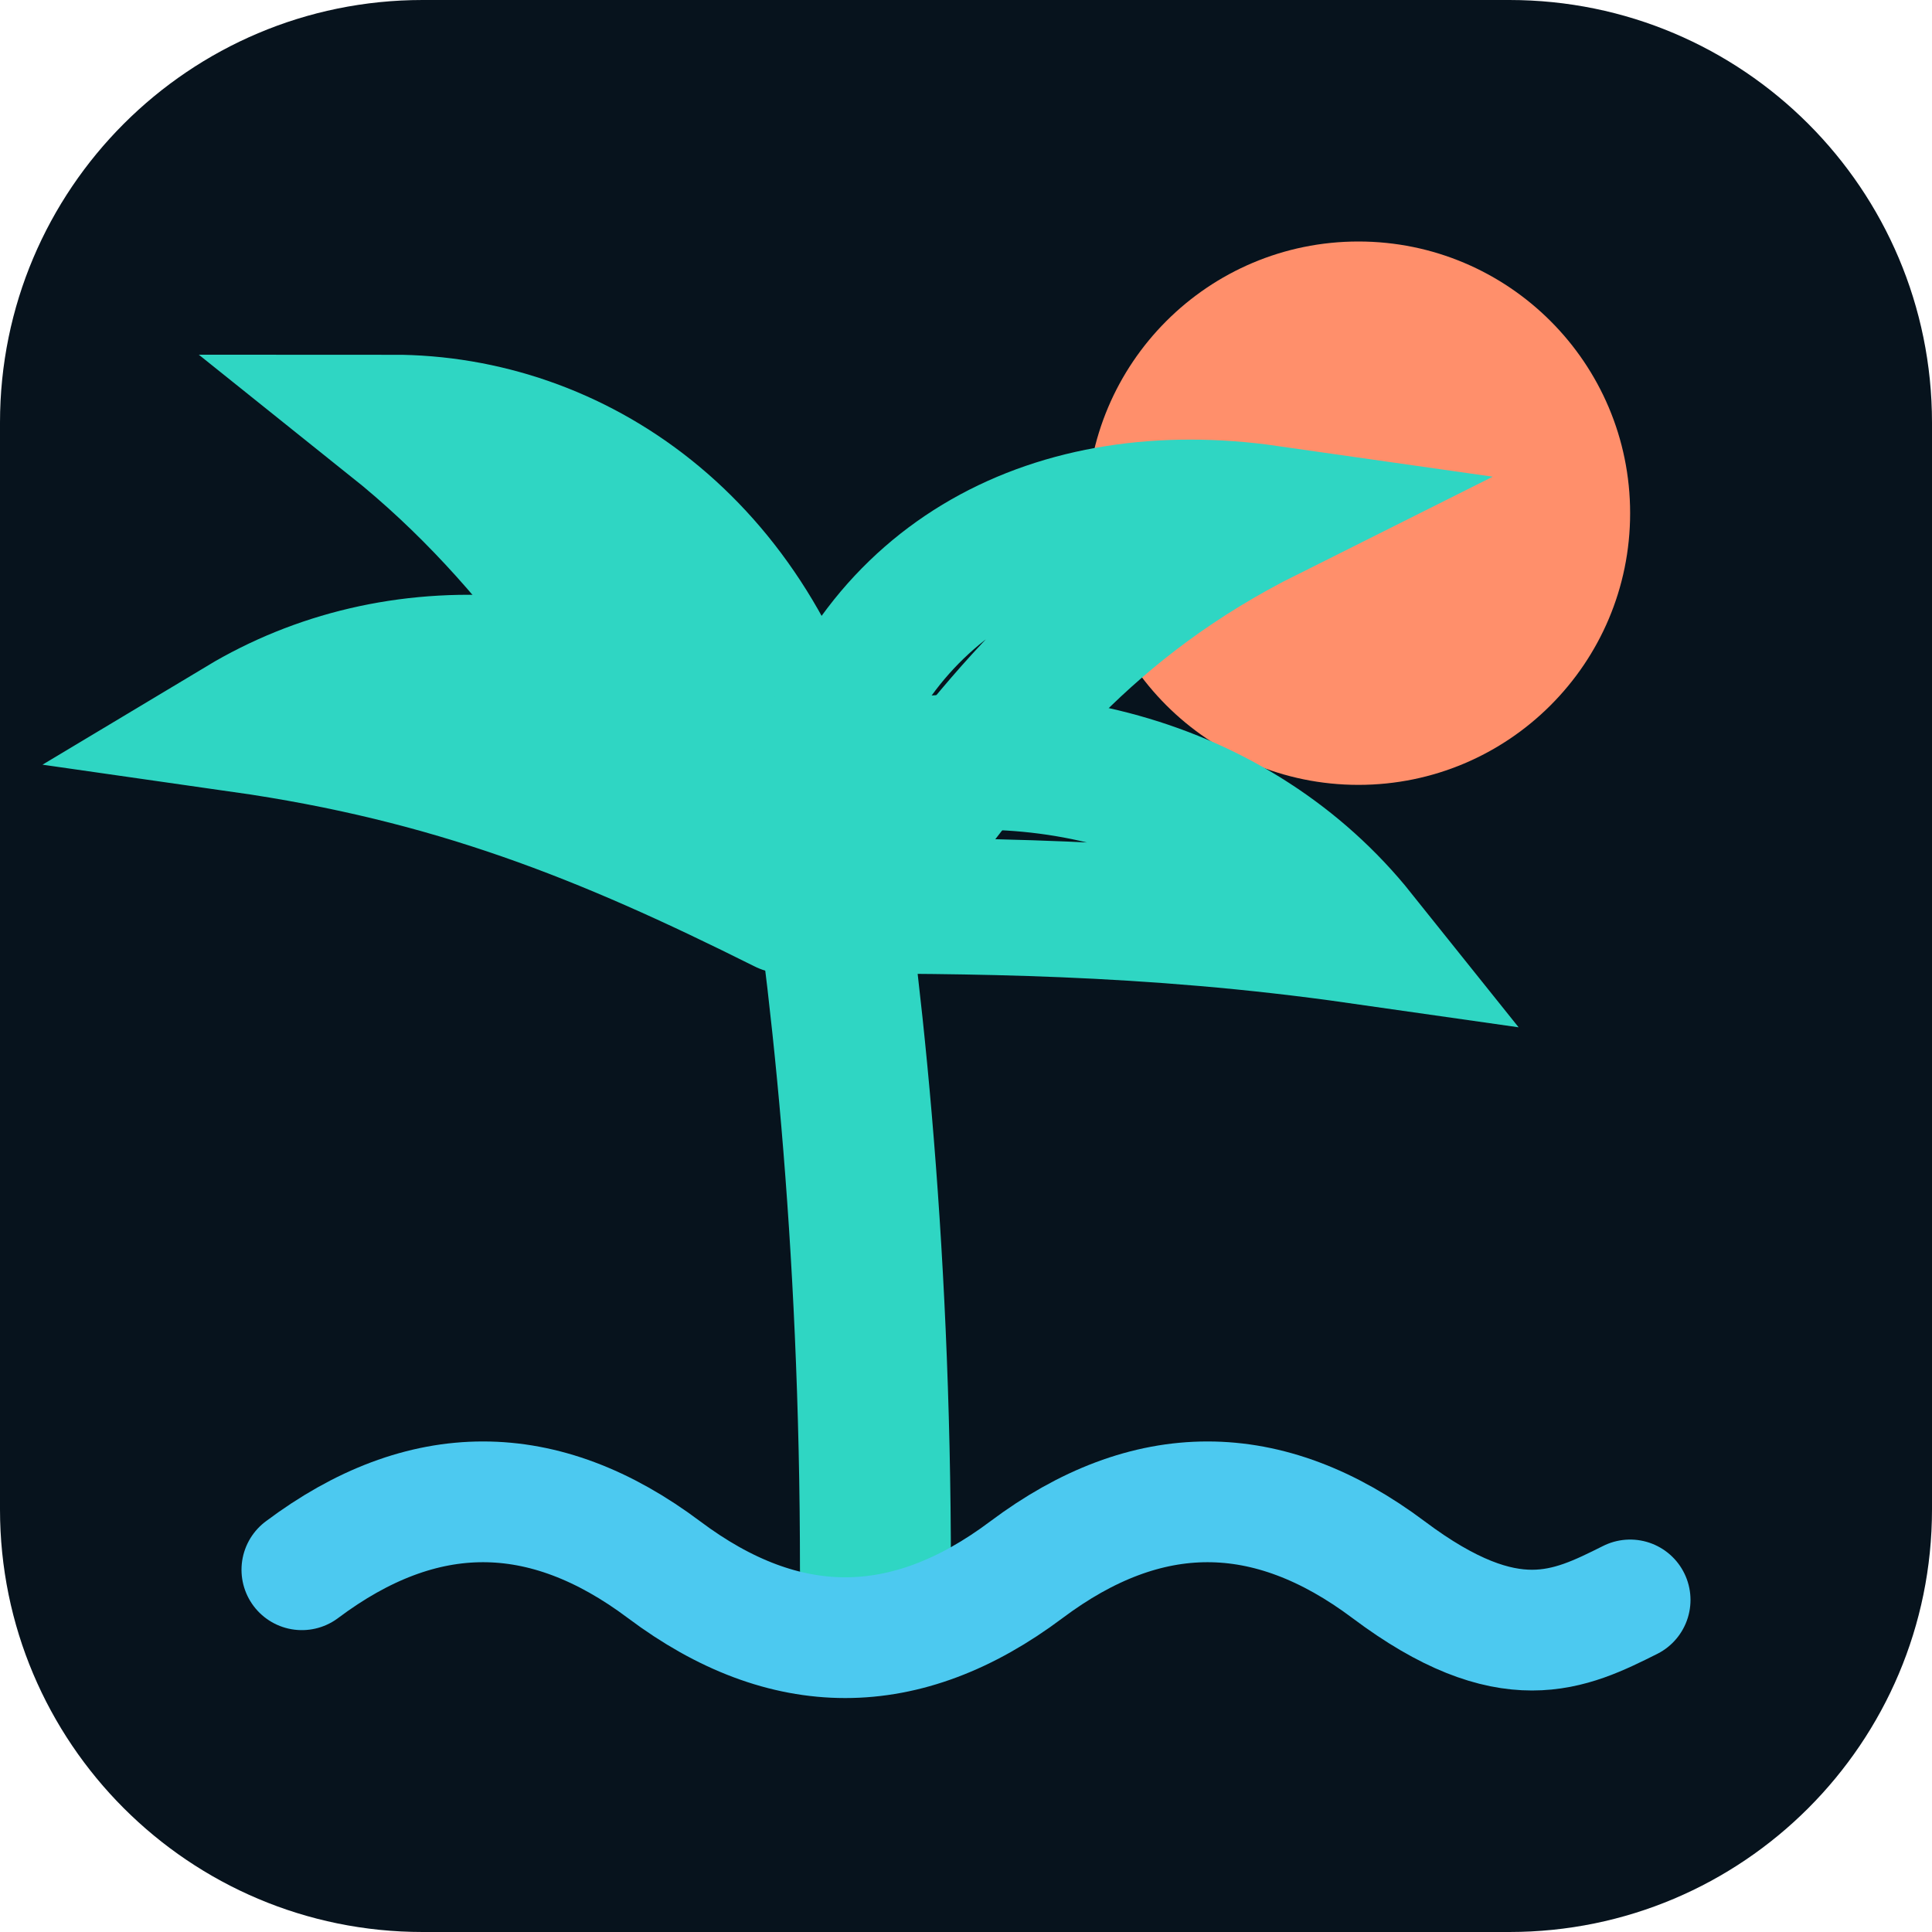
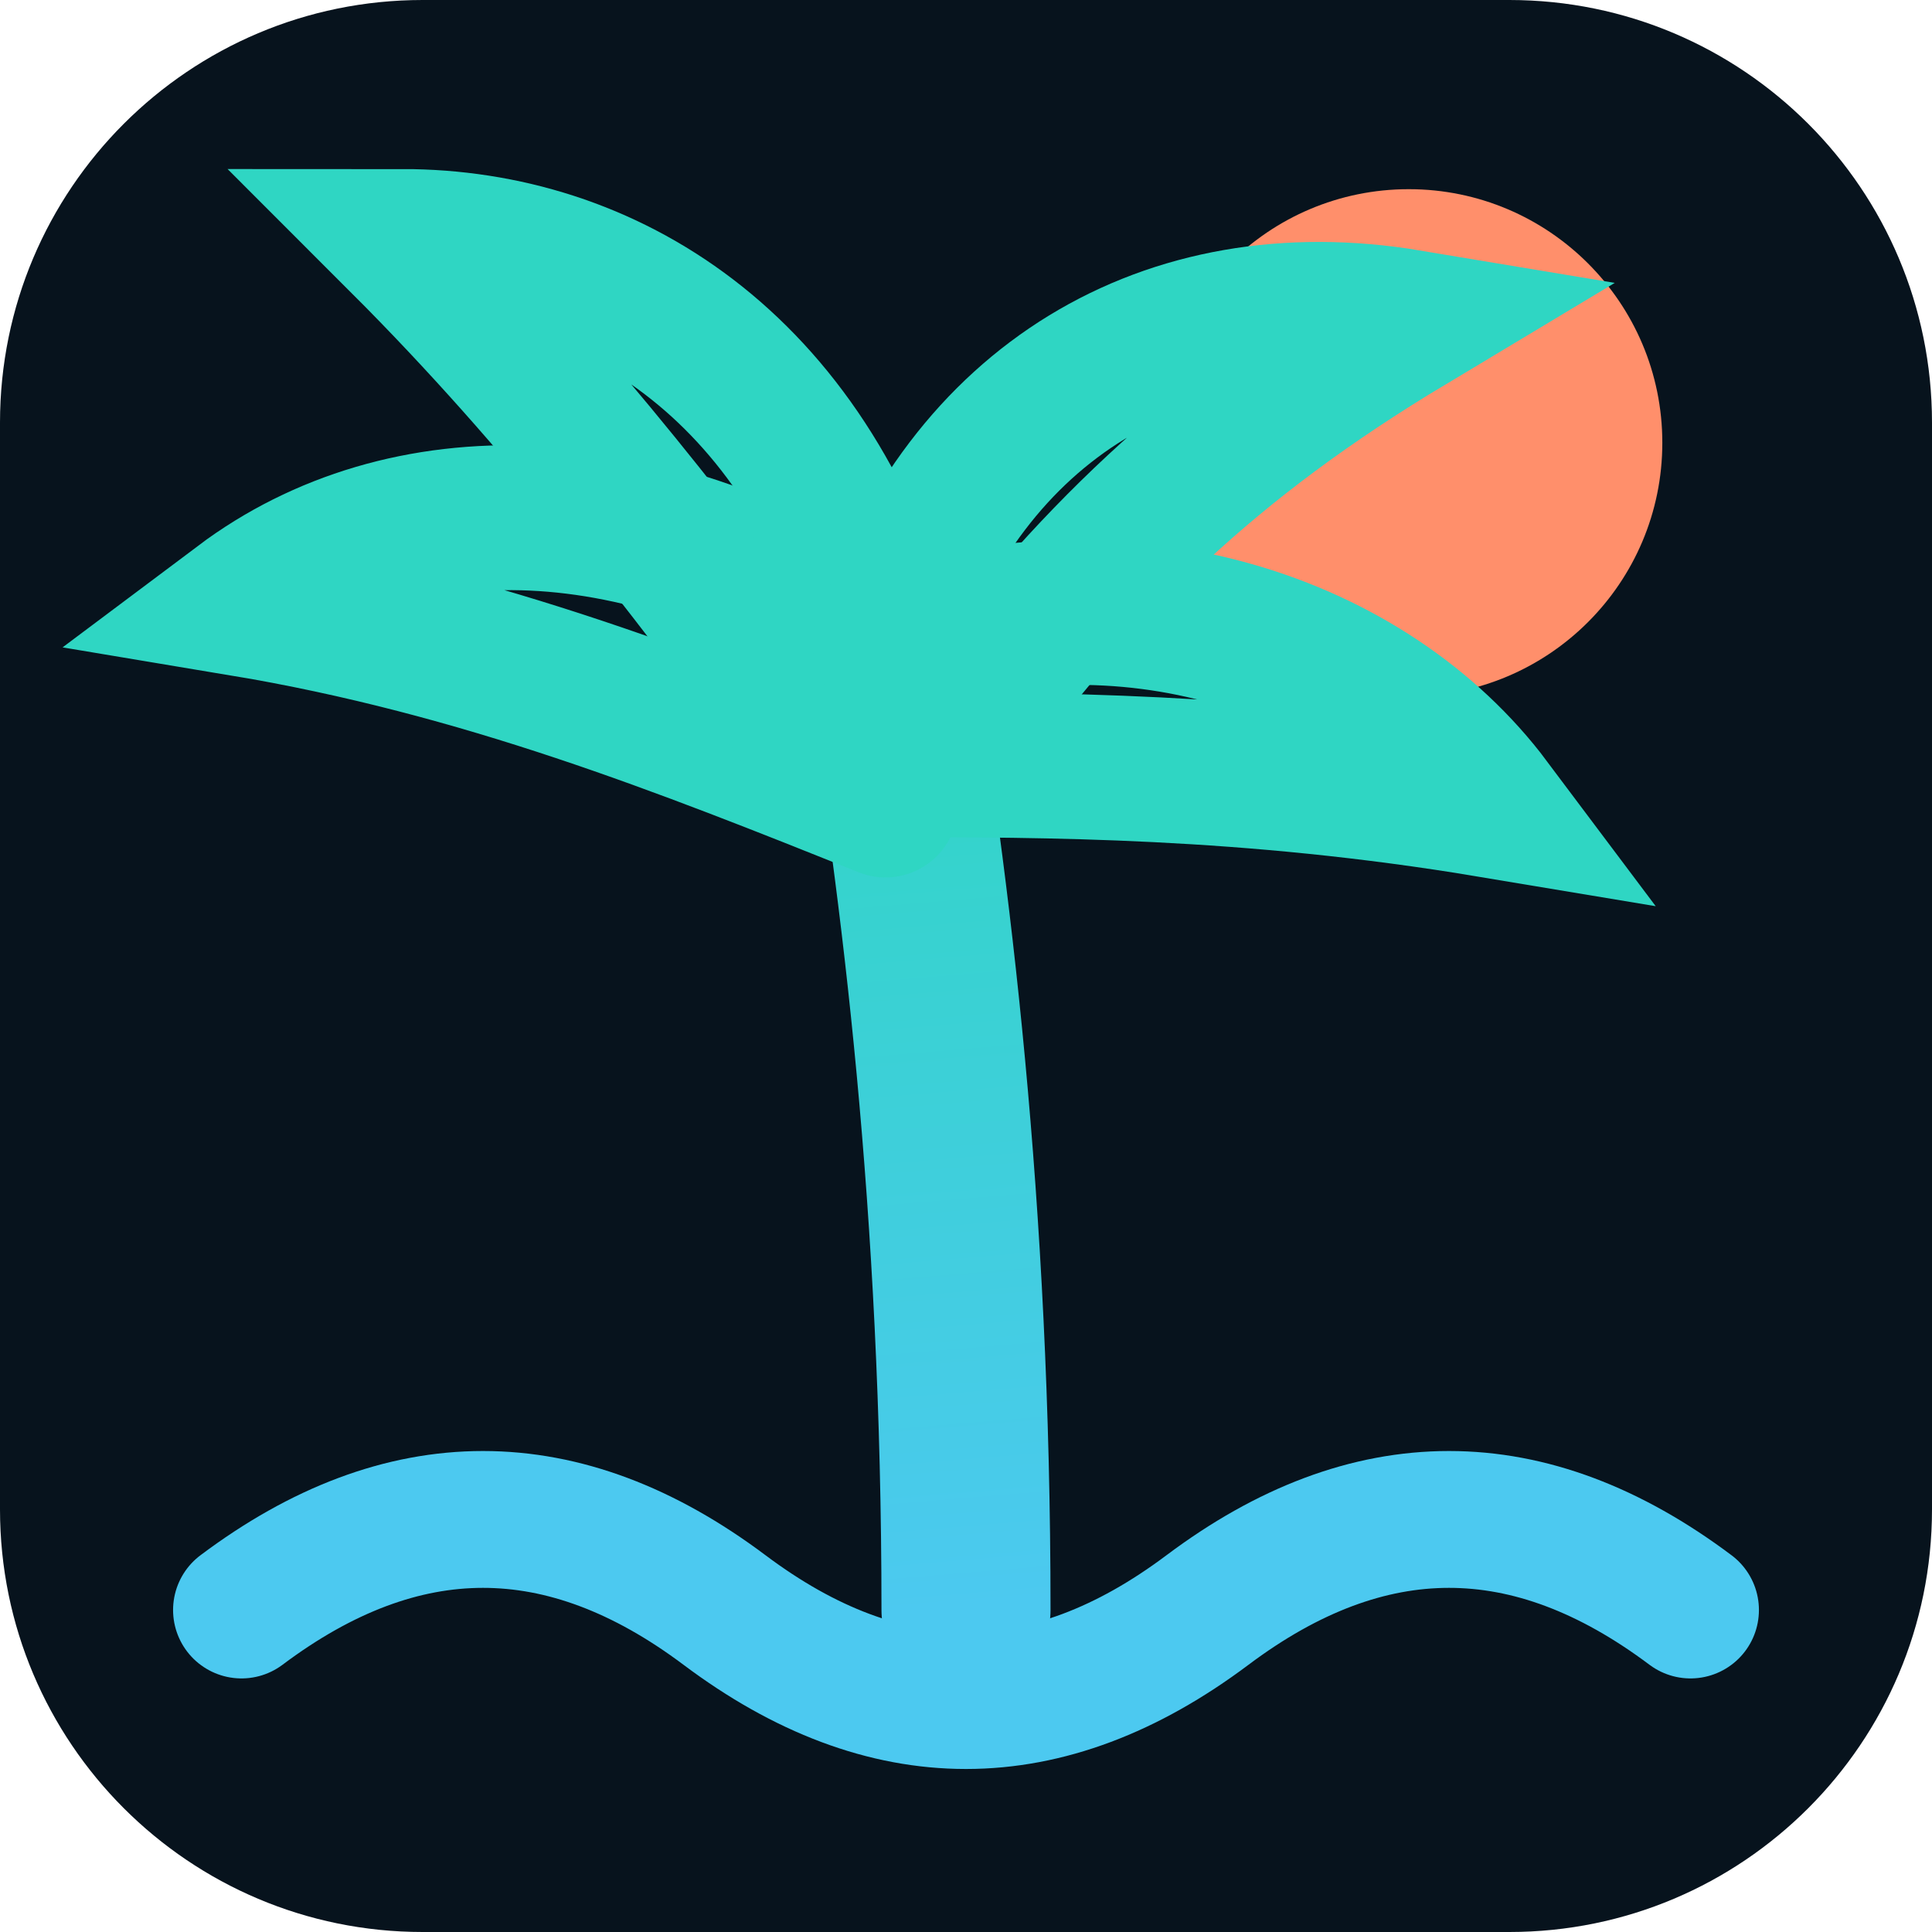
- <svg xmlns="http://www.w3.org/2000/svg" viewBox="0 0 64 64" fill="none">
-   <rect width="64" height="64" rx="14" fill="#07131d" />
-   <circle cx="45" cy="17" r="9" fill="#ff8f6b" />
-   <path d="M29 52c0-11-1-20-2-26" stroke="#2fd6c3" stroke-width="5" stroke-linecap="round" />
-   <path d="M27 26c-7-5-14-5-19-2 7 1 12 3 18 6" stroke="#2fd6c3" stroke-width="4.5" stroke-linecap="round" fill="none" />
-   <path d="M27 26c-2-8-8-12-14-12 5 4 8 9 11 14" stroke="#2fd6c3" stroke-width="4.5" stroke-linecap="round" fill="none" />
-   <path d="M27 26c2-7 8-10 15-9-6 3-9 7-12 11" stroke="#2fd6c3" stroke-width="4.5" stroke-linecap="round" fill="none" />
-   <path d="M27 26c7-2 14 0 18 5-7-1-13-1-18-1" stroke="#2fd6c3" stroke-width="4.5" stroke-linecap="round" fill="none" />
-   <path d="M10 52c4-3 8-3 12 0s8 3 12 0 8-3 12 0 6 2 8 1" stroke="#4cc9f0" stroke-width="4" stroke-linecap="round" fill="none" />
+ <svg xmlns="http://www.w3.org/2000/svg" viewBox="0 0 48 48" width="48" height="48" fill="none" role="img" aria-labelledby="coabana-favicon-title">
+   <defs>
+     <linearGradient id="coabana-favicon-trunk" x1="20" y1="18" x2="22" y2="42" gradientUnits="userSpaceOnUse">
+       <stop offset="0" stop-color="#2fd6c3" />
+       <stop offset="1" stop-color="#4cc9f0" />
+     </linearGradient>
+   </defs>
+   <rect width="48" height="48" rx="10.5" fill="#07131d" />
+   <g transform="translate(2 -2)">
+     <circle cx="33" cy="13" r="6.3" fill="#ff8f6b" />
+     <path d="M22 42c0-10-1-18-2-24" stroke="url(#coabana-favicon-trunk)" stroke-width="4.2" stroke-linecap="round" />
+     <path d="M20 18C14 14 8 14 4 17c6 1 11 3 16 5" stroke="#2fd6c3" stroke-width="3.6" stroke-linecap="round" />
+     <path d="M20 18c-2-7-7-10-12-10 4 4 7 8 10 12" stroke="#2fd6c3" stroke-width="3.6" stroke-linecap="round" />
+     <path d="M20 18c2-6 7-9 13-8-5 3-8 6-11 10" stroke="#2fd6c3" stroke-width="3.6" stroke-linecap="round" />
+     <path d="M20 18c6-2 12 0 15 4-6-1-11-1-15-1" stroke="#2fd6c3" stroke-width="3.6" stroke-linecap="round" />
+     <path d="M4 42c4-3 8-3 12 0s8 3 12 0 8-3 12 0" stroke="#4cc9f0" stroke-width="3.4" stroke-linecap="round" />
+   </g>
</svg>
